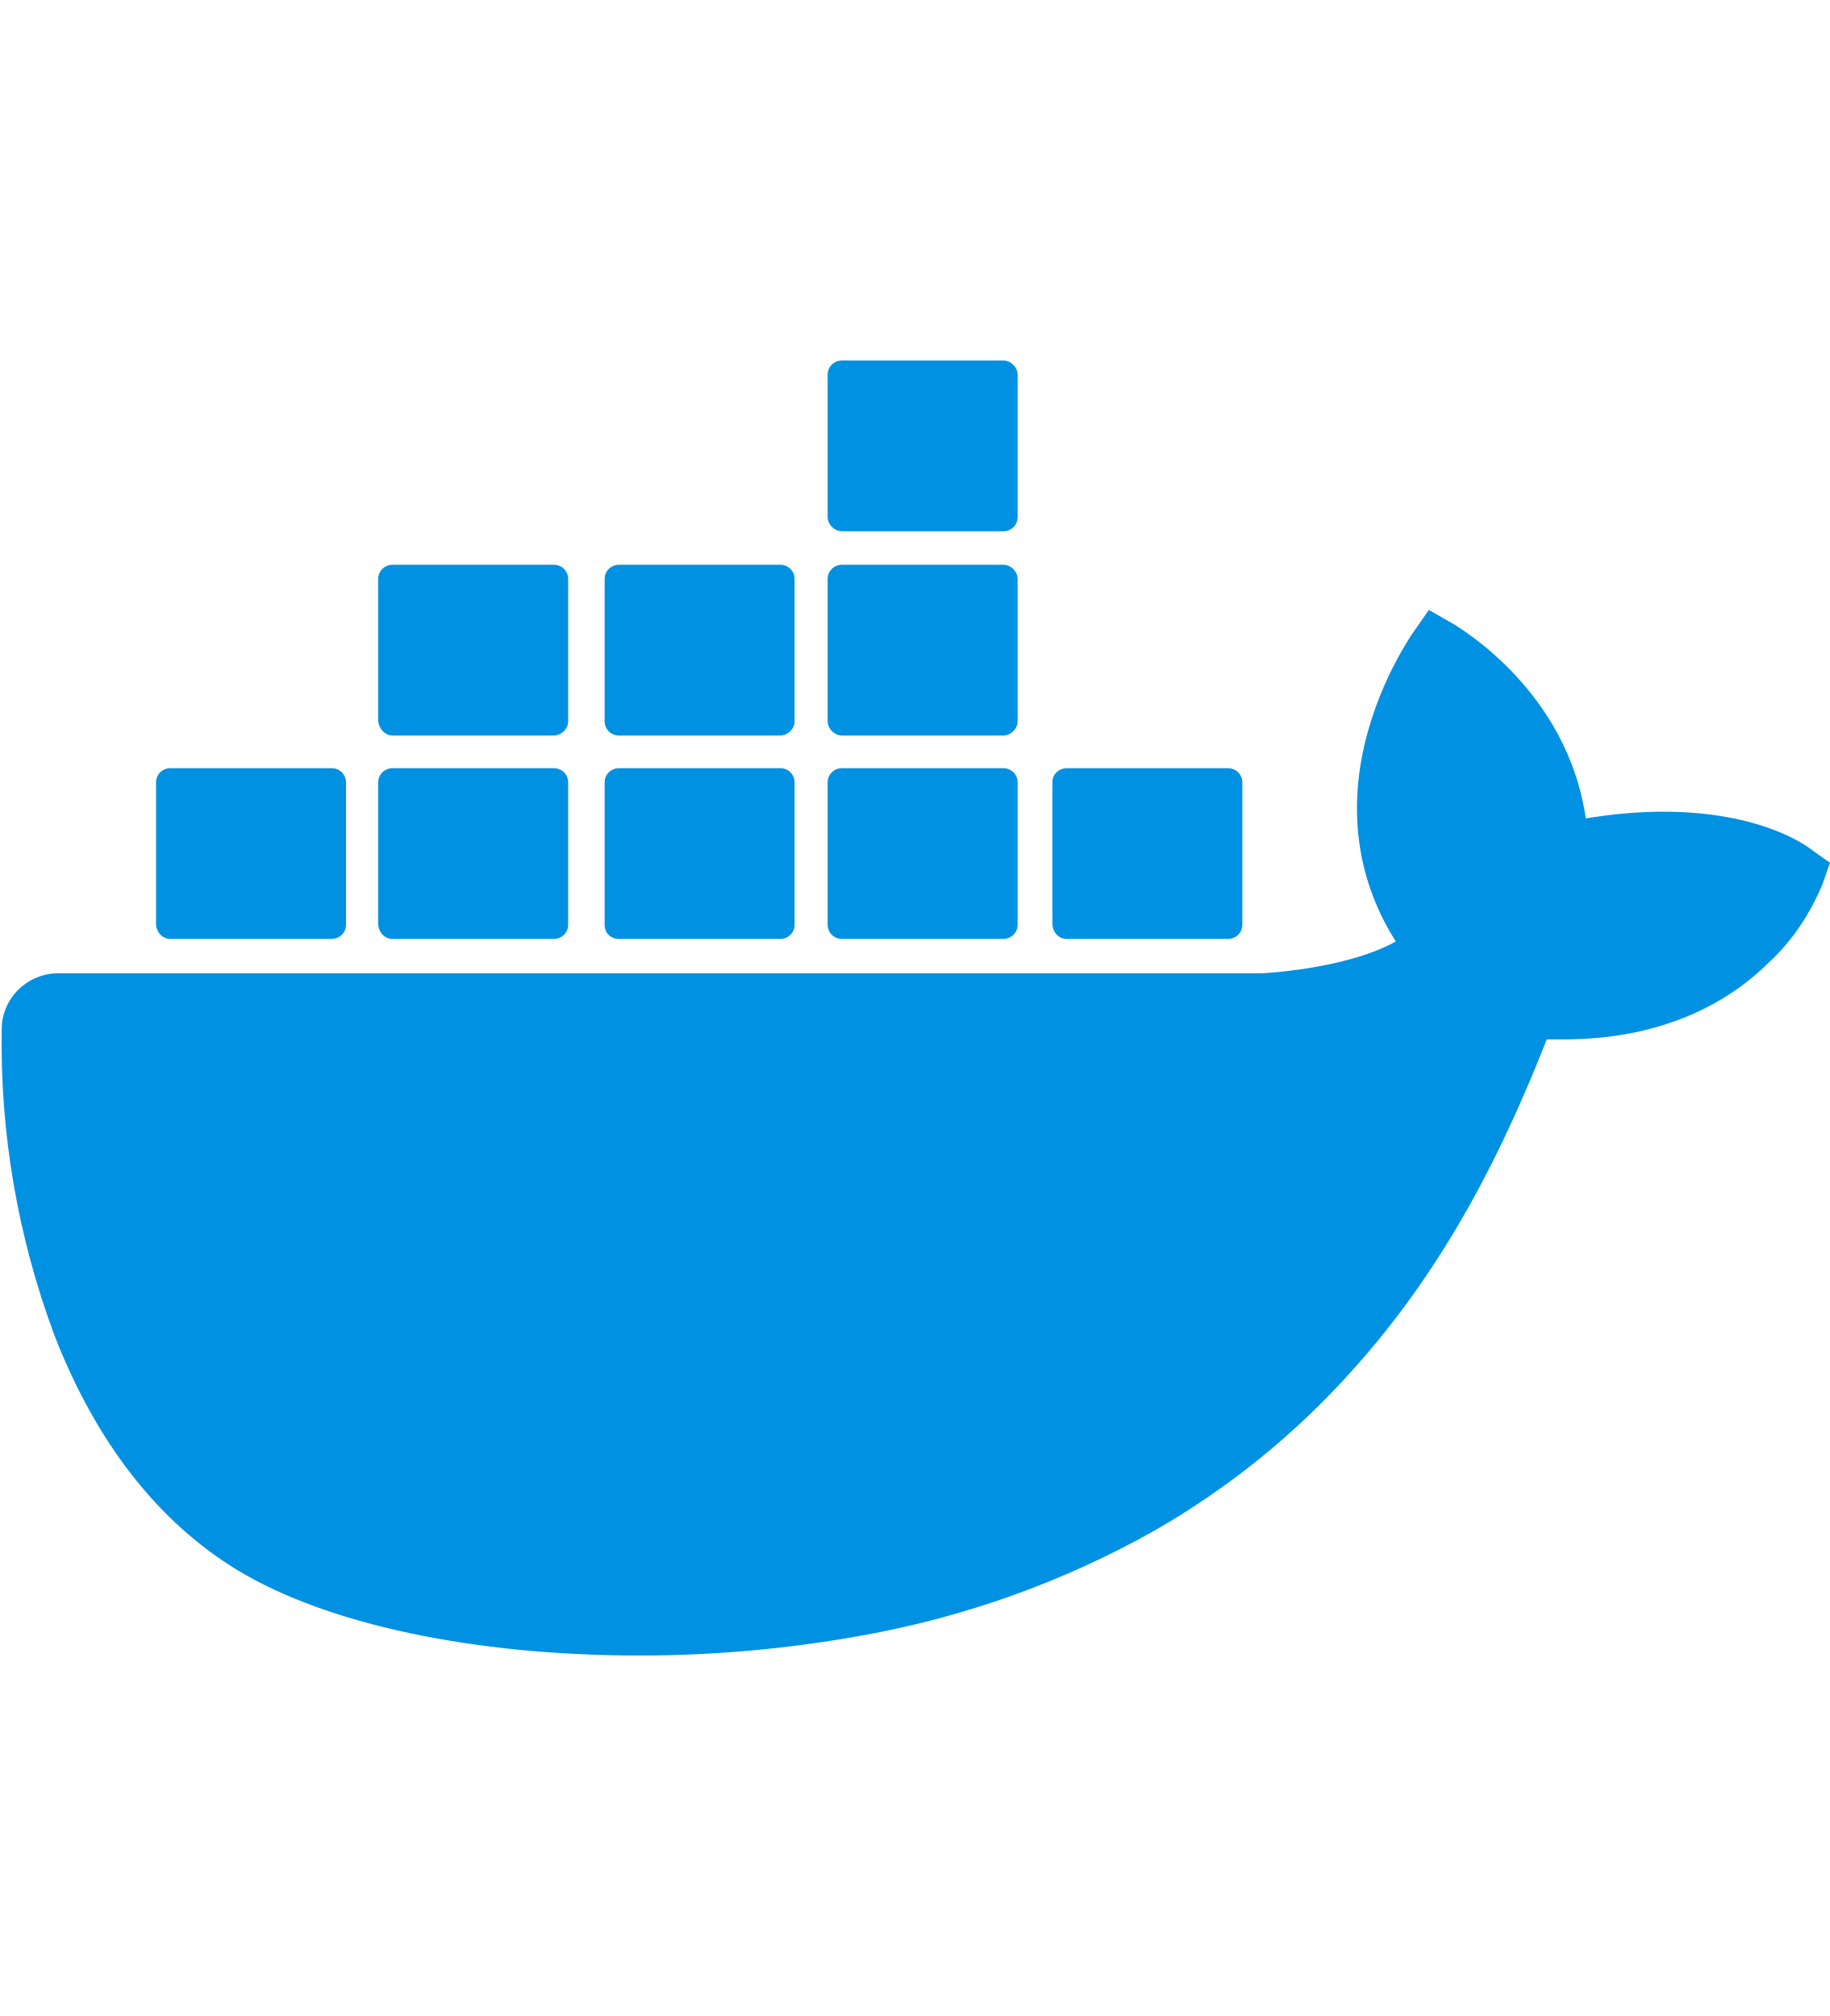
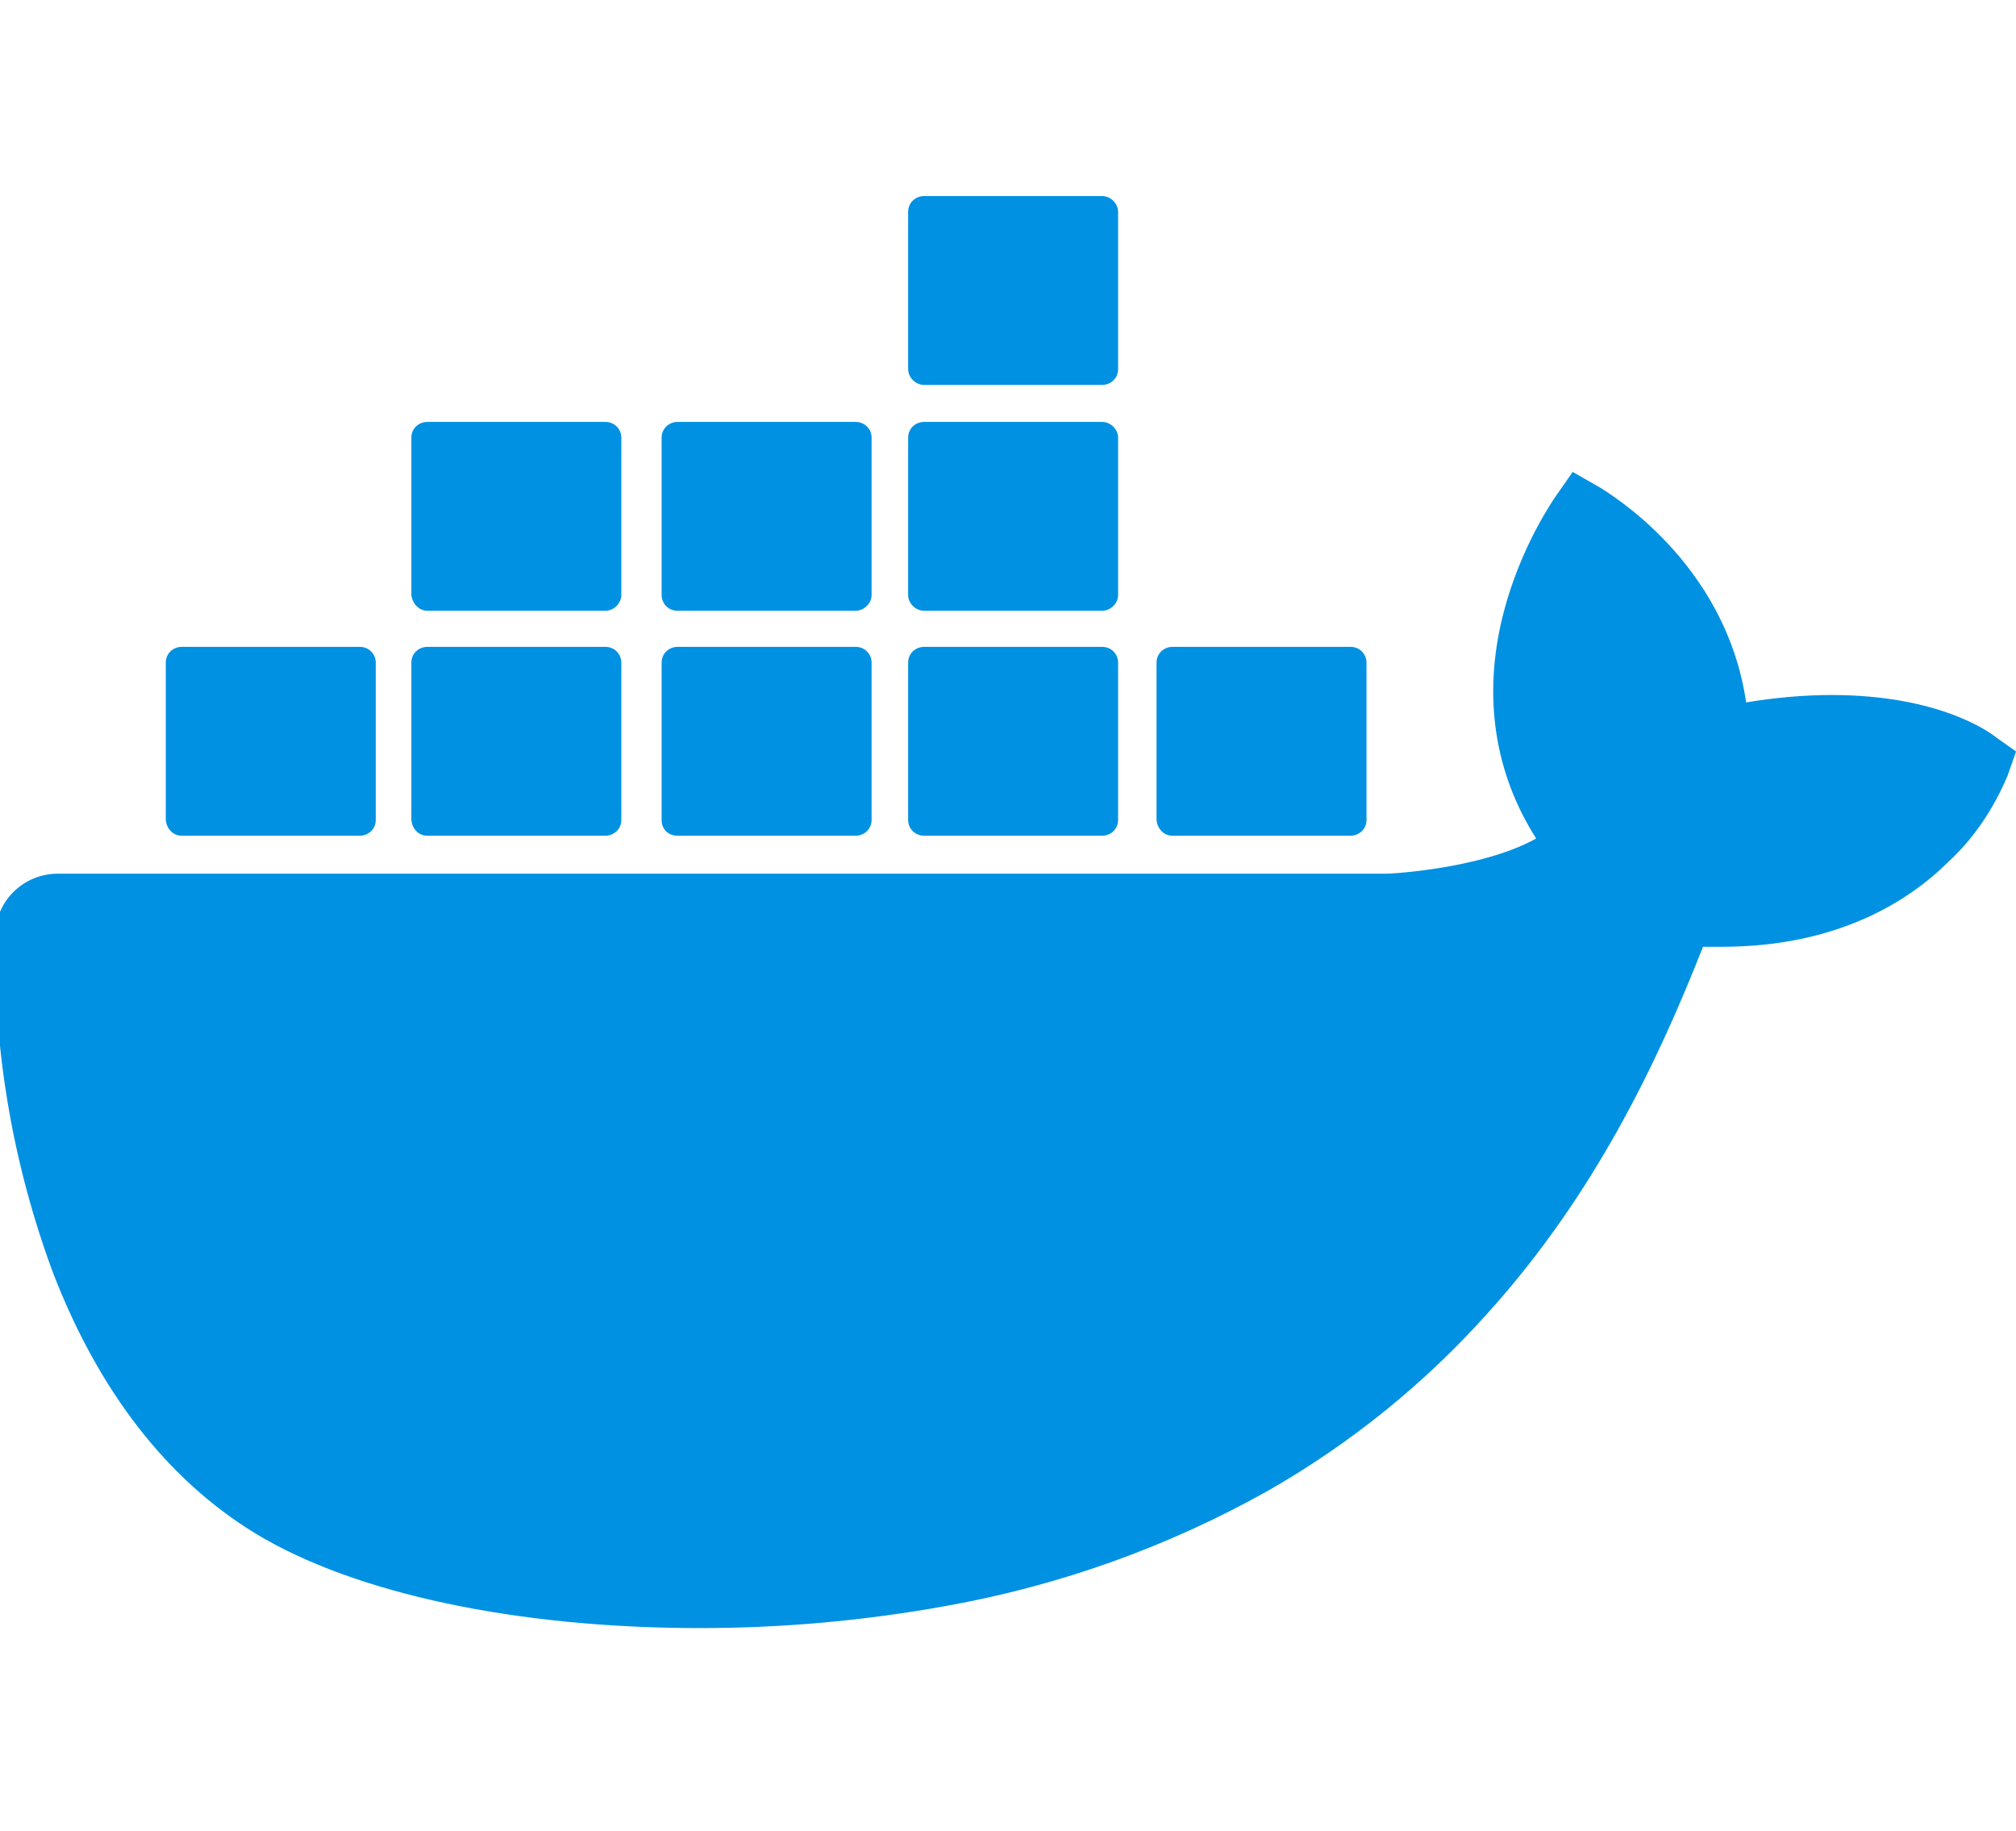
- <svg xmlns="http://www.w3.org/2000/svg" height="2500" viewBox="-.557 117.607 598.543 423.631" width="2269">
+ <svg xmlns="http://www.w3.org/2000/svg" height="2500" viewBox="1.422 59.607 596.543 541.631">
  <g fill="#0091e2">
    <path d="m592.162 277.804c-1.664-1.37-16.642-12.597-48.815-12.597-8.321 0-16.92.822-25.24 2.191-6.102-41.898-41.327-62.162-42.714-63.257l-8.598-4.93-5.547 7.942c-6.934 10.68-12.204 22.729-15.255 35.052-5.824 23.824-2.219 46.279 9.985 65.447-14.7 8.216-38.553 10.133-43.545 10.406h-393.853c-10.262 0-18.583 8.216-18.583 18.348-.554 33.956 5.27 67.912 17.197 99.951 13.59 35.052 33.838 61.067 59.91 76.95 29.4 17.799 77.383 27.931 131.468 27.931 24.408 0 48.815-2.19 72.946-6.572 33.56-6.025 65.734-17.526 95.412-34.23a260.485 260.485 0 0 0 64.902-52.577c31.342-34.778 49.925-73.663 63.515-108.167h5.547c34.116 0 55.195-13.418 66.844-24.92 7.766-7.12 13.59-15.882 17.751-25.74l2.497-7.12z" />
    <path d="m55.193 306.83h52.698c2.497 0 4.716-1.916 4.716-4.654v-46.553c0-2.465-1.942-4.655-4.716-4.655h-52.698c-2.496 0-4.715 1.916-4.715 4.655v46.553c.277 2.738 2.219 4.655 4.715 4.655zm72.668 0h52.699c2.496 0 4.715-1.916 4.715-4.654v-46.553c0-2.465-1.942-4.655-4.715-4.655h-52.7c-2.496 0-4.715 1.916-4.715 4.655v46.553c.278 2.738 2.22 4.655 4.715 4.655m74.055 0h52.699c2.496 0 4.715-1.917 4.715-4.655v-46.553c0-2.465-1.942-4.655-4.715-4.655h-52.699c-2.496 0-4.715 1.916-4.715 4.655v46.553c0 2.738 1.942 4.655 4.715 4.655zm72.946 0h52.699c2.496 0 4.715-1.917 4.715-4.655v-46.553c0-2.465-1.942-4.655-4.715-4.655h-52.699c-2.496 0-4.715 1.916-4.715 4.655v46.553c0 2.738 2.219 4.655 4.715 4.655zm-147-66.543h52.698c2.496 0 4.715-2.19 4.715-4.655v-46.553c0-2.465-1.942-4.656-4.715-4.656h-52.699c-2.496 0-4.715 1.917-4.715 4.656v46.553c.278 2.464 2.22 4.655 4.715 4.655m74.055 0h52.699c2.496 0 4.715-2.19 4.715-4.655v-46.553c0-2.465-1.942-4.656-4.715-4.656h-52.699c-2.496 0-4.715 1.917-4.715 4.656v46.553c0 2.464 1.942 4.655 4.715 4.655m72.946 0h52.699c2.496 0 4.715-2.19 4.715-4.655v-46.553c0-2.465-2.22-4.656-4.715-4.656h-52.699c-2.496 0-4.715 1.917-4.715 4.656v46.553c0 2.464 2.219 4.655 4.715 4.655m0-66.817h52.699c2.496 0 4.715-1.917 4.715-4.655v-46.553c0-2.465-2.22-4.656-4.715-4.656h-52.699c-2.496 0-4.715 1.917-4.715 4.656v46.553c0 2.464 2.219 4.655 4.715 4.655m73.5 133.36h52.699c2.496 0 4.715-1.917 4.715-4.655v-46.553c0-2.465-1.941-4.655-4.715-4.655h-52.698c-2.497 0-4.716 1.916-4.716 4.655v46.553c.278 2.738 2.22 4.655 4.716 4.655" />
  </g>
</svg>
